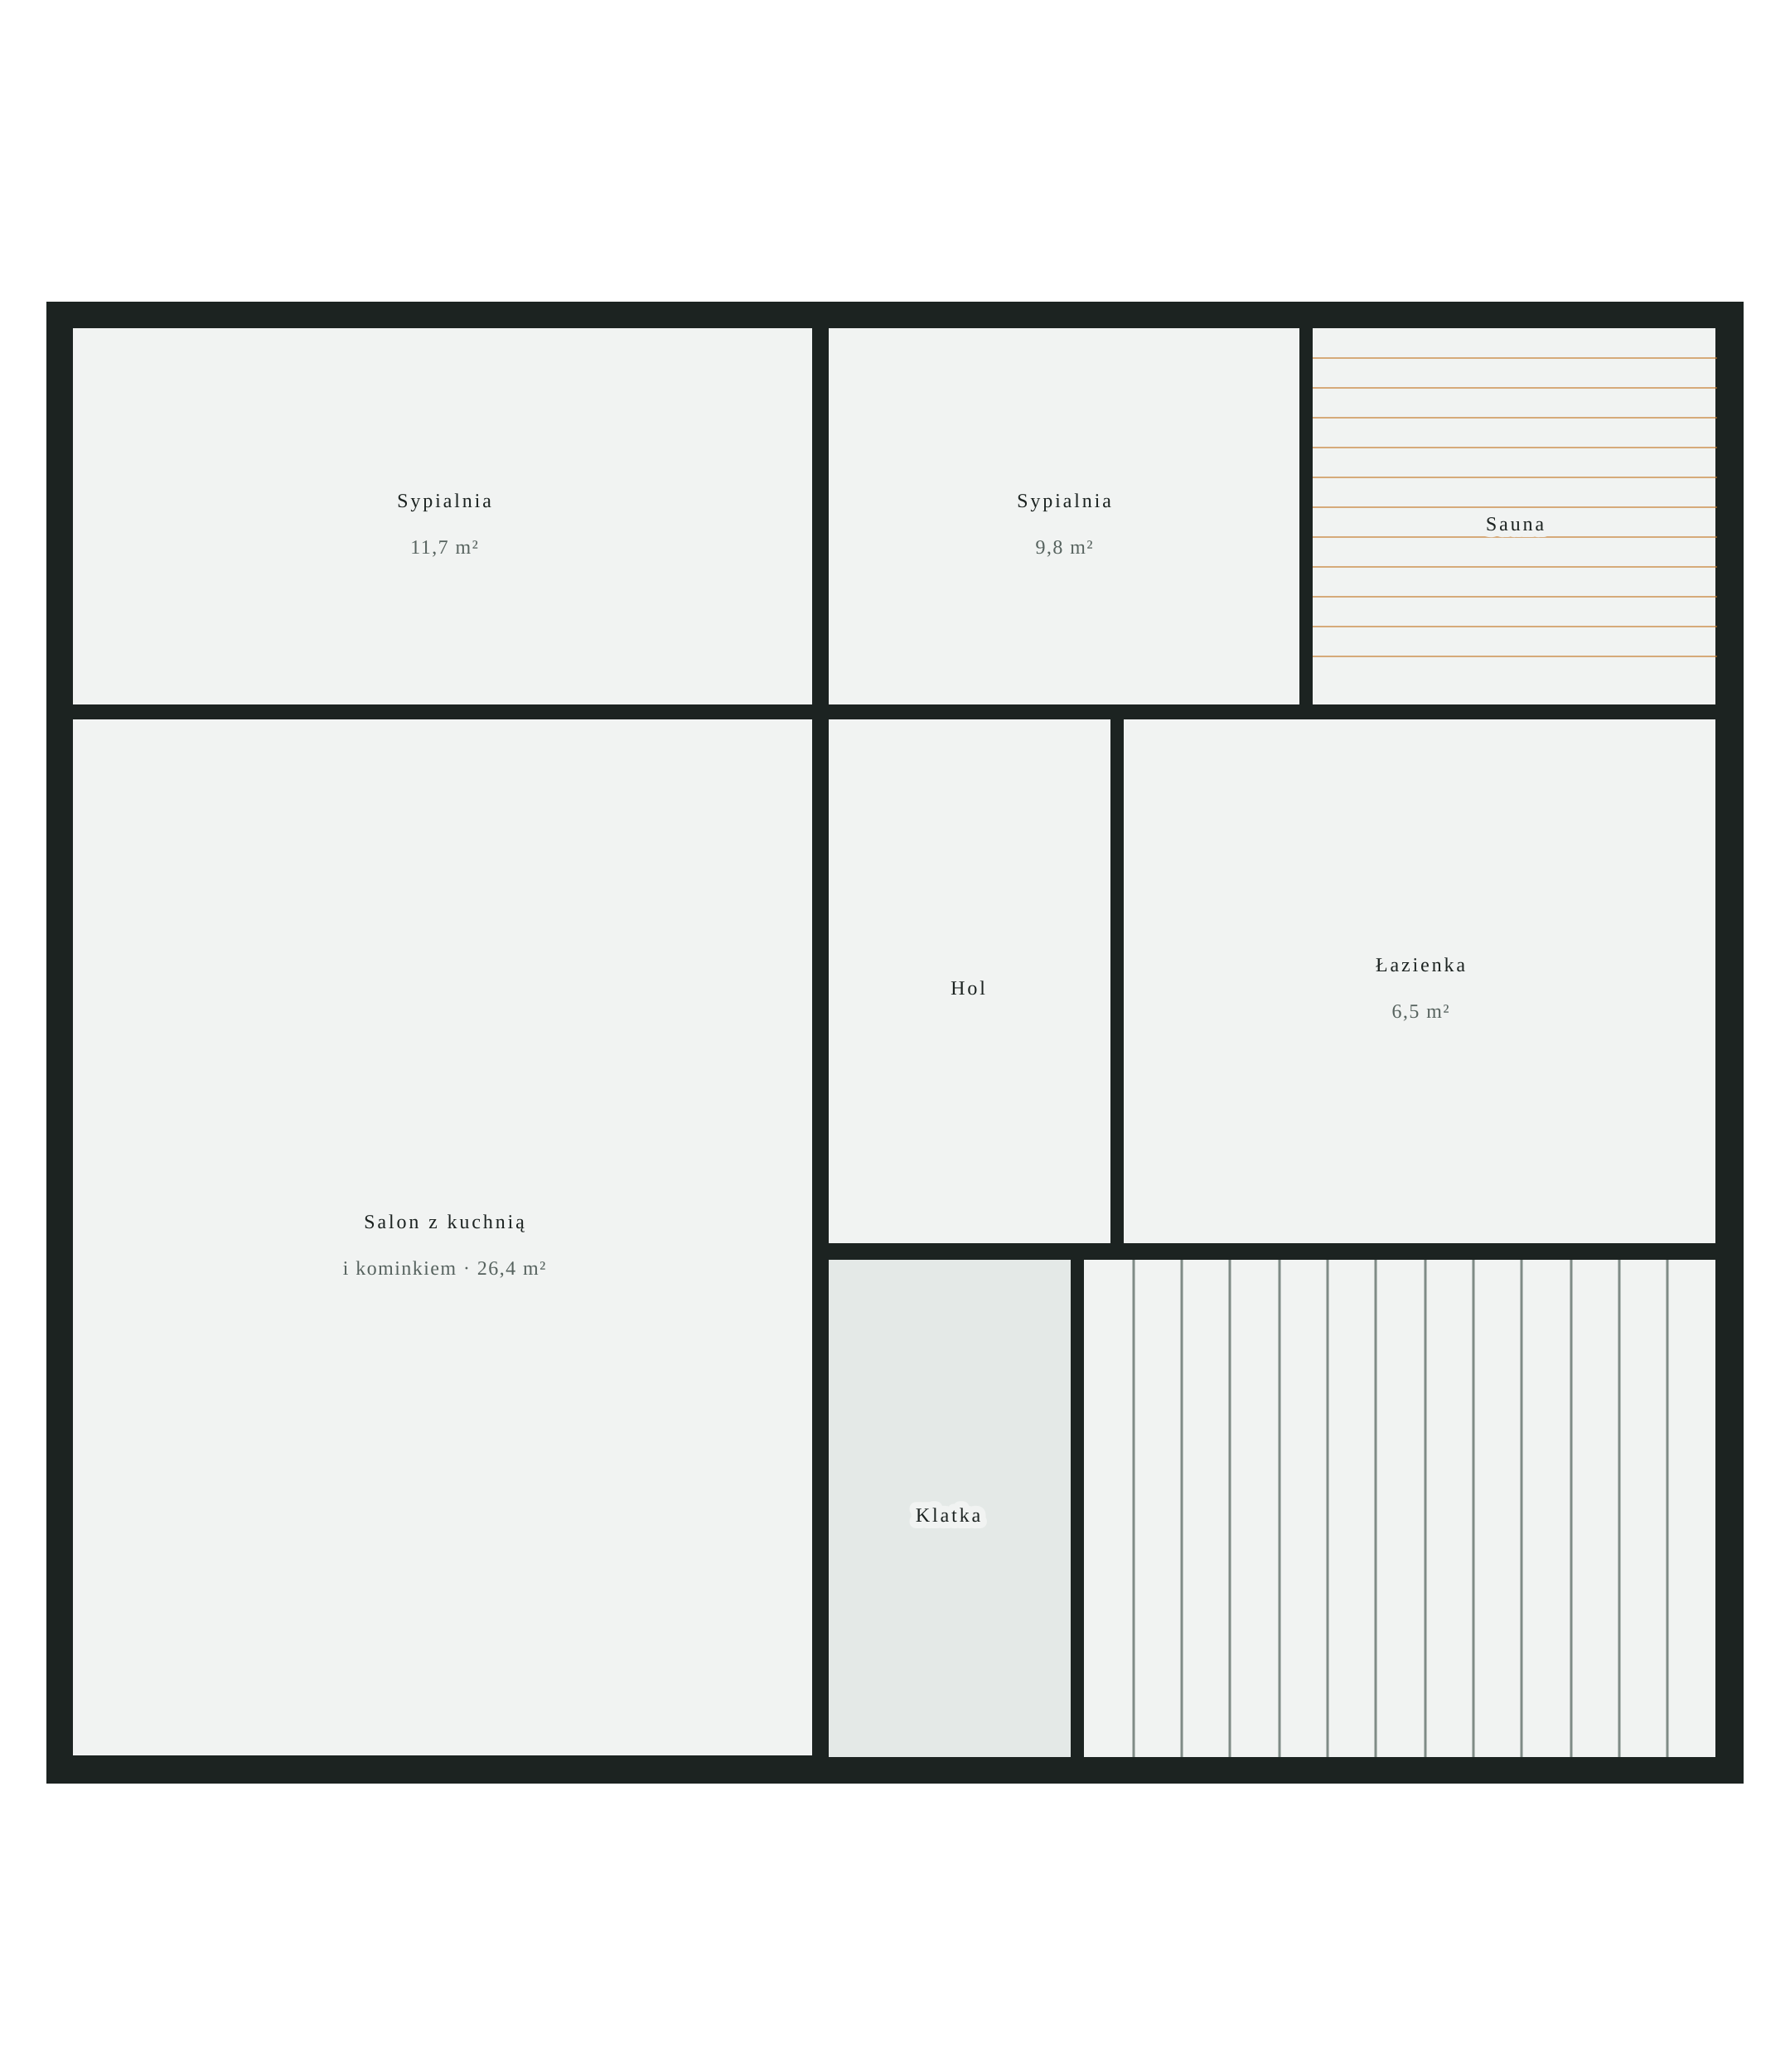
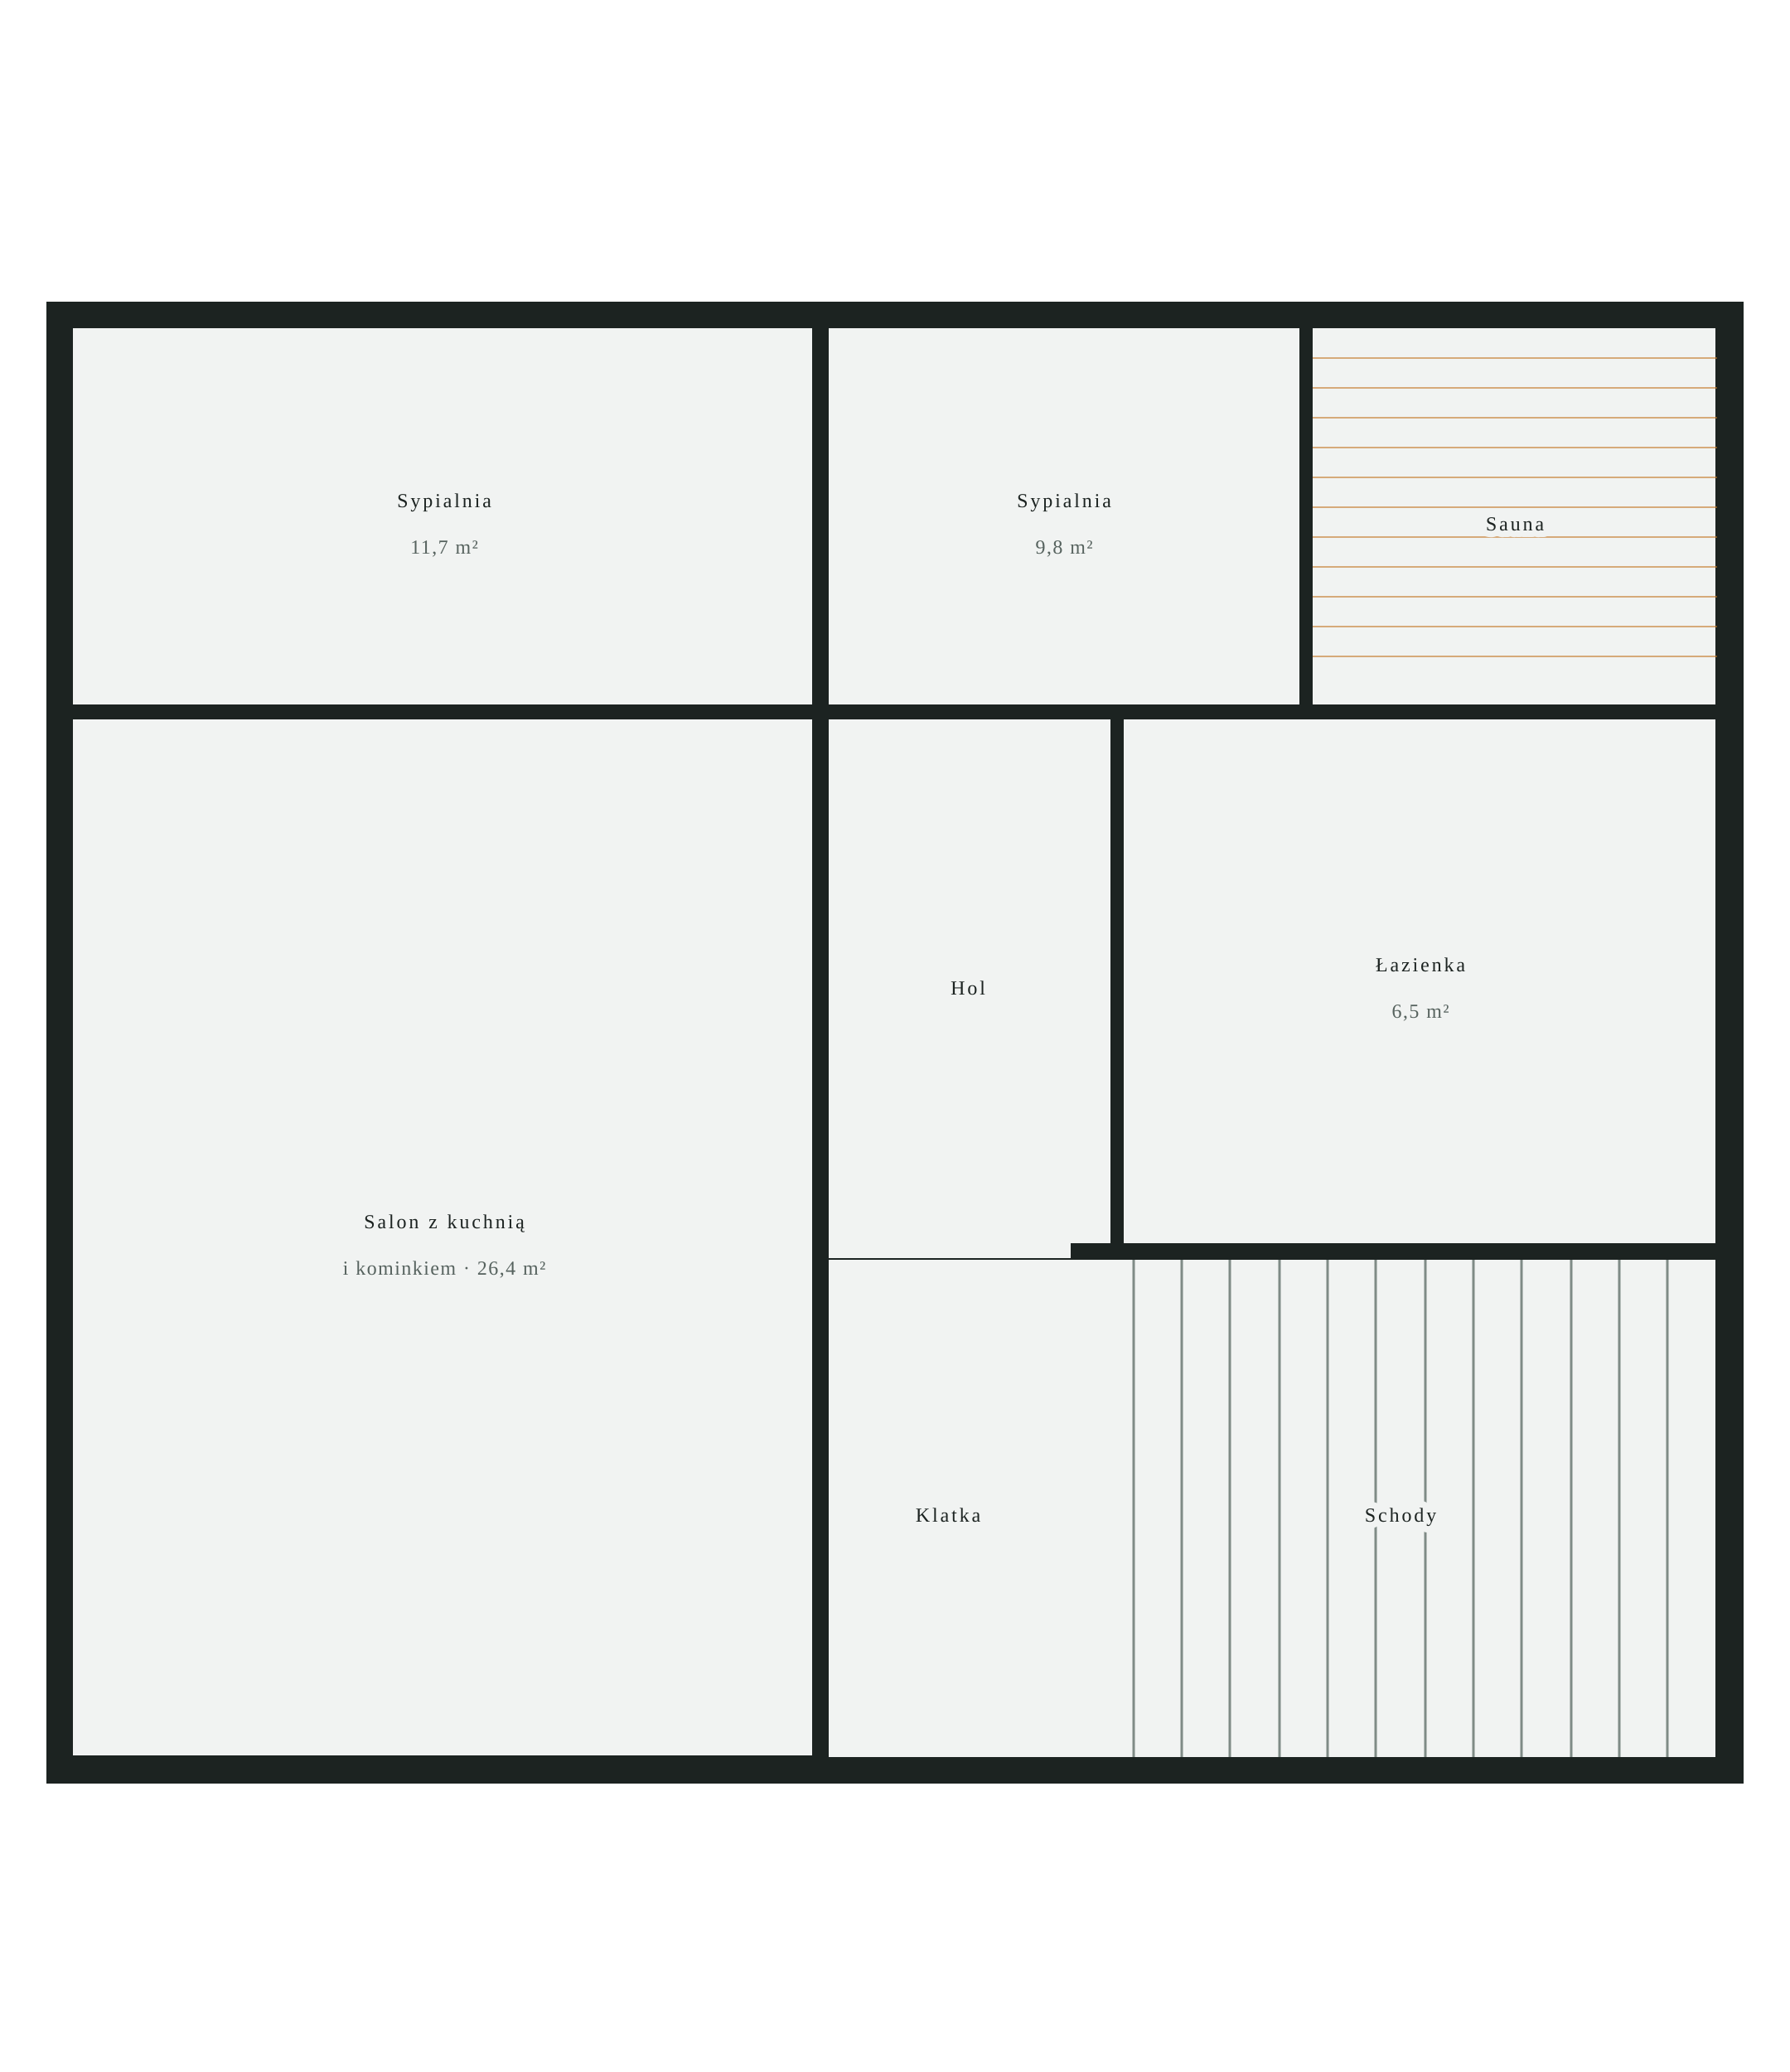
<svg xmlns="http://www.w3.org/2000/svg" viewBox="-40 -40 1080 1250" role="img" aria-label="Rzut poglądowy apartamentu na piętrze">
  <style>.bryla{fill:var(--color-atrament,#1c2321);stroke:var(--color-atrament,#1c2321);stroke-width:24;stroke-linejoin:miter}.pokoj{fill:var(--color-tlo,#f1f3f2)}.pokoj.skos{fill:var(--color-tlo-2,#e4e9e7)}.stopnie{stroke:var(--color-linia-mocna,#7f8b86);stroke-width:1.5;vector-effect:non-scaling-stroke}.sauna-deski{stroke:var(--color-bursztyn,#c47a2a);stroke-width:1;opacity:.6;vector-effect:non-scaling-stroke}.nazwa{font:500 19px var(--font-ui,sans-serif);letter-spacing:.12em;text-transform:uppercase;fill:var(--color-atrament,#1c2321);paint-order:stroke;stroke:var(--color-tlo,#f1f3f2);stroke-width:8px;stroke-linejoin:round}.dopisek{font:500 18px var(--font-ui,sans-serif);letter-spacing:.06em;font-variant-numeric:tabular-nums;fill:var(--color-wyciszony,#56625e)}.pokoj-g:hover .pokoj,.pokoj-g:focus .pokoj{fill:var(--color-tlo-2,#e4e9e7)}</style>
  <polygon class="bryla" points="0,154 1000,154 1000,1024 0,1024" />
  <g id="r-sypialnia-1" class="pokoj-g" data-nazwa="Sypialnia">
    <rect class="pokoj" x="4" y="158" width="446" height="227" />
    <text class="nazwa" x="228" y="266" text-anchor="middle">Sypialnia</text>
    <text class="dopisek" x="228" y="294" text-anchor="middle">11,7 m²</text>
  </g>
  <g id="r-sypialnia-2" class="pokoj-g" data-nazwa="Sypialnia">
    <rect class="pokoj" x="460" y="158" width="284" height="227" />
    <text class="nazwa" x="602" y="266" text-anchor="middle">Sypialnia</text>
    <text class="dopisek" x="602" y="294" text-anchor="middle">9,8 m²</text>
  </g>
  <g id="r-sauna" class="pokoj-g" data-nazwa="Sauna">
    <rect class="pokoj" x="752" y="158" width="243" height="227" />
    <line class="sauna-deski" x1="752" y1="176" x2="996" y2="176" />
    <line class="sauna-deski" x1="752" y1="194" x2="996" y2="194" />
    <line class="sauna-deski" x1="752" y1="212" x2="996" y2="212" />
    <line class="sauna-deski" x1="752" y1="230" x2="996" y2="230" />
    <line class="sauna-deski" x1="752" y1="248" x2="996" y2="248" />
    <line class="sauna-deski" x1="752" y1="266" x2="996" y2="266" />
    <line class="sauna-deski" x1="752" y1="284" x2="996" y2="284" />
    <line class="sauna-deski" x1="752" y1="302" x2="996" y2="302" />
    <line class="sauna-deski" x1="752" y1="320" x2="996" y2="320" />
    <line class="sauna-deski" x1="752" y1="338" x2="996" y2="338" />
    <line class="sauna-deski" x1="752" y1="356" x2="996" y2="356" />
    <text class="nazwa" x="874" y="280" text-anchor="middle">Sauna</text>
  </g>
  <g id="r-salon" class="pokoj-g" data-nazwa="Salon z kuchnią">
    <rect class="pokoj" x="4" y="394" width="446" height="625" />
    <text class="nazwa" x="228" y="701" text-anchor="middle">Salon z kuchnią</text>
    <text class="dopisek" x="228" y="729" text-anchor="middle">i kominkiem · 26,4 m²</text>
  </g>
  <g id="r-hol" class="pokoj-g" data-nazwa="Hol">
    <rect class="pokoj" x="460" y="394" width="170" height="316" />
    <text class="nazwa" x="544" y="560" text-anchor="middle">Hol</text>
  </g>
  <g id="r-lazienka" class="pokoj-g" data-nazwa="Łazienka">
    <rect class="pokoj" x="638" y="394" width="357" height="316" />
    <text class="nazwa" x="817" y="546" text-anchor="middle">Łazienka</text>
    <text class="dopisek" x="817" y="574" text-anchor="middle">6,5 m²</text>
  </g>
  <g id="r-klatka" class="pokoj-g" data-nazwa="Klatka">
-     <rect class="pokoj skos" x="460" y="720" width="146" height="300" />
+     <rect class="pokoj" x="460" y="720" width="146" height="300" />
    <text class="nazwa" x="532" y="878" text-anchor="middle">Klatka</text>
  </g>
-   <g id="r-schody" class="pokoj-g" data-nazwa="schody">
+   <g id="r-schody" class="pokoj-g" data-nazwa="Schody">
    <rect class="pokoj" x="614" y="720" width="381" height="300" />
    <line class="stopnie" x1="644" y1="720" x2="644" y2="1020" />
    <line class="stopnie" x1="673" y1="720" x2="673" y2="1020" />
    <line class="stopnie" x1="702" y1="720" x2="702" y2="1020" />
    <line class="stopnie" x1="732" y1="720" x2="732" y2="1020" />
    <line class="stopnie" x1="761" y1="720" x2="761" y2="1020" />
    <line class="stopnie" x1="790" y1="720" x2="790" y2="1020" />
    <line class="stopnie" x1="820" y1="720" x2="820" y2="1020" />
    <line class="stopnie" x1="849" y1="720" x2="849" y2="1020" />
    <line class="stopnie" x1="878" y1="720" x2="878" y2="1020" />
    <line class="stopnie" x1="908" y1="720" x2="908" y2="1020" />
    <line class="stopnie" x1="937" y1="720" x2="937" y2="1020" />
    <line class="stopnie" x1="966" y1="720" x2="966" y2="1020" />
+     <text class="nazwa" x="805" y="878" text-anchor="middle">Schody</text>
  </g>
+   <rect class="pokoj" x="605" y="720" width="9" height="300" />
+   <rect class="pokoj" x="460" y="710" width="146" height="9" />
</svg>
